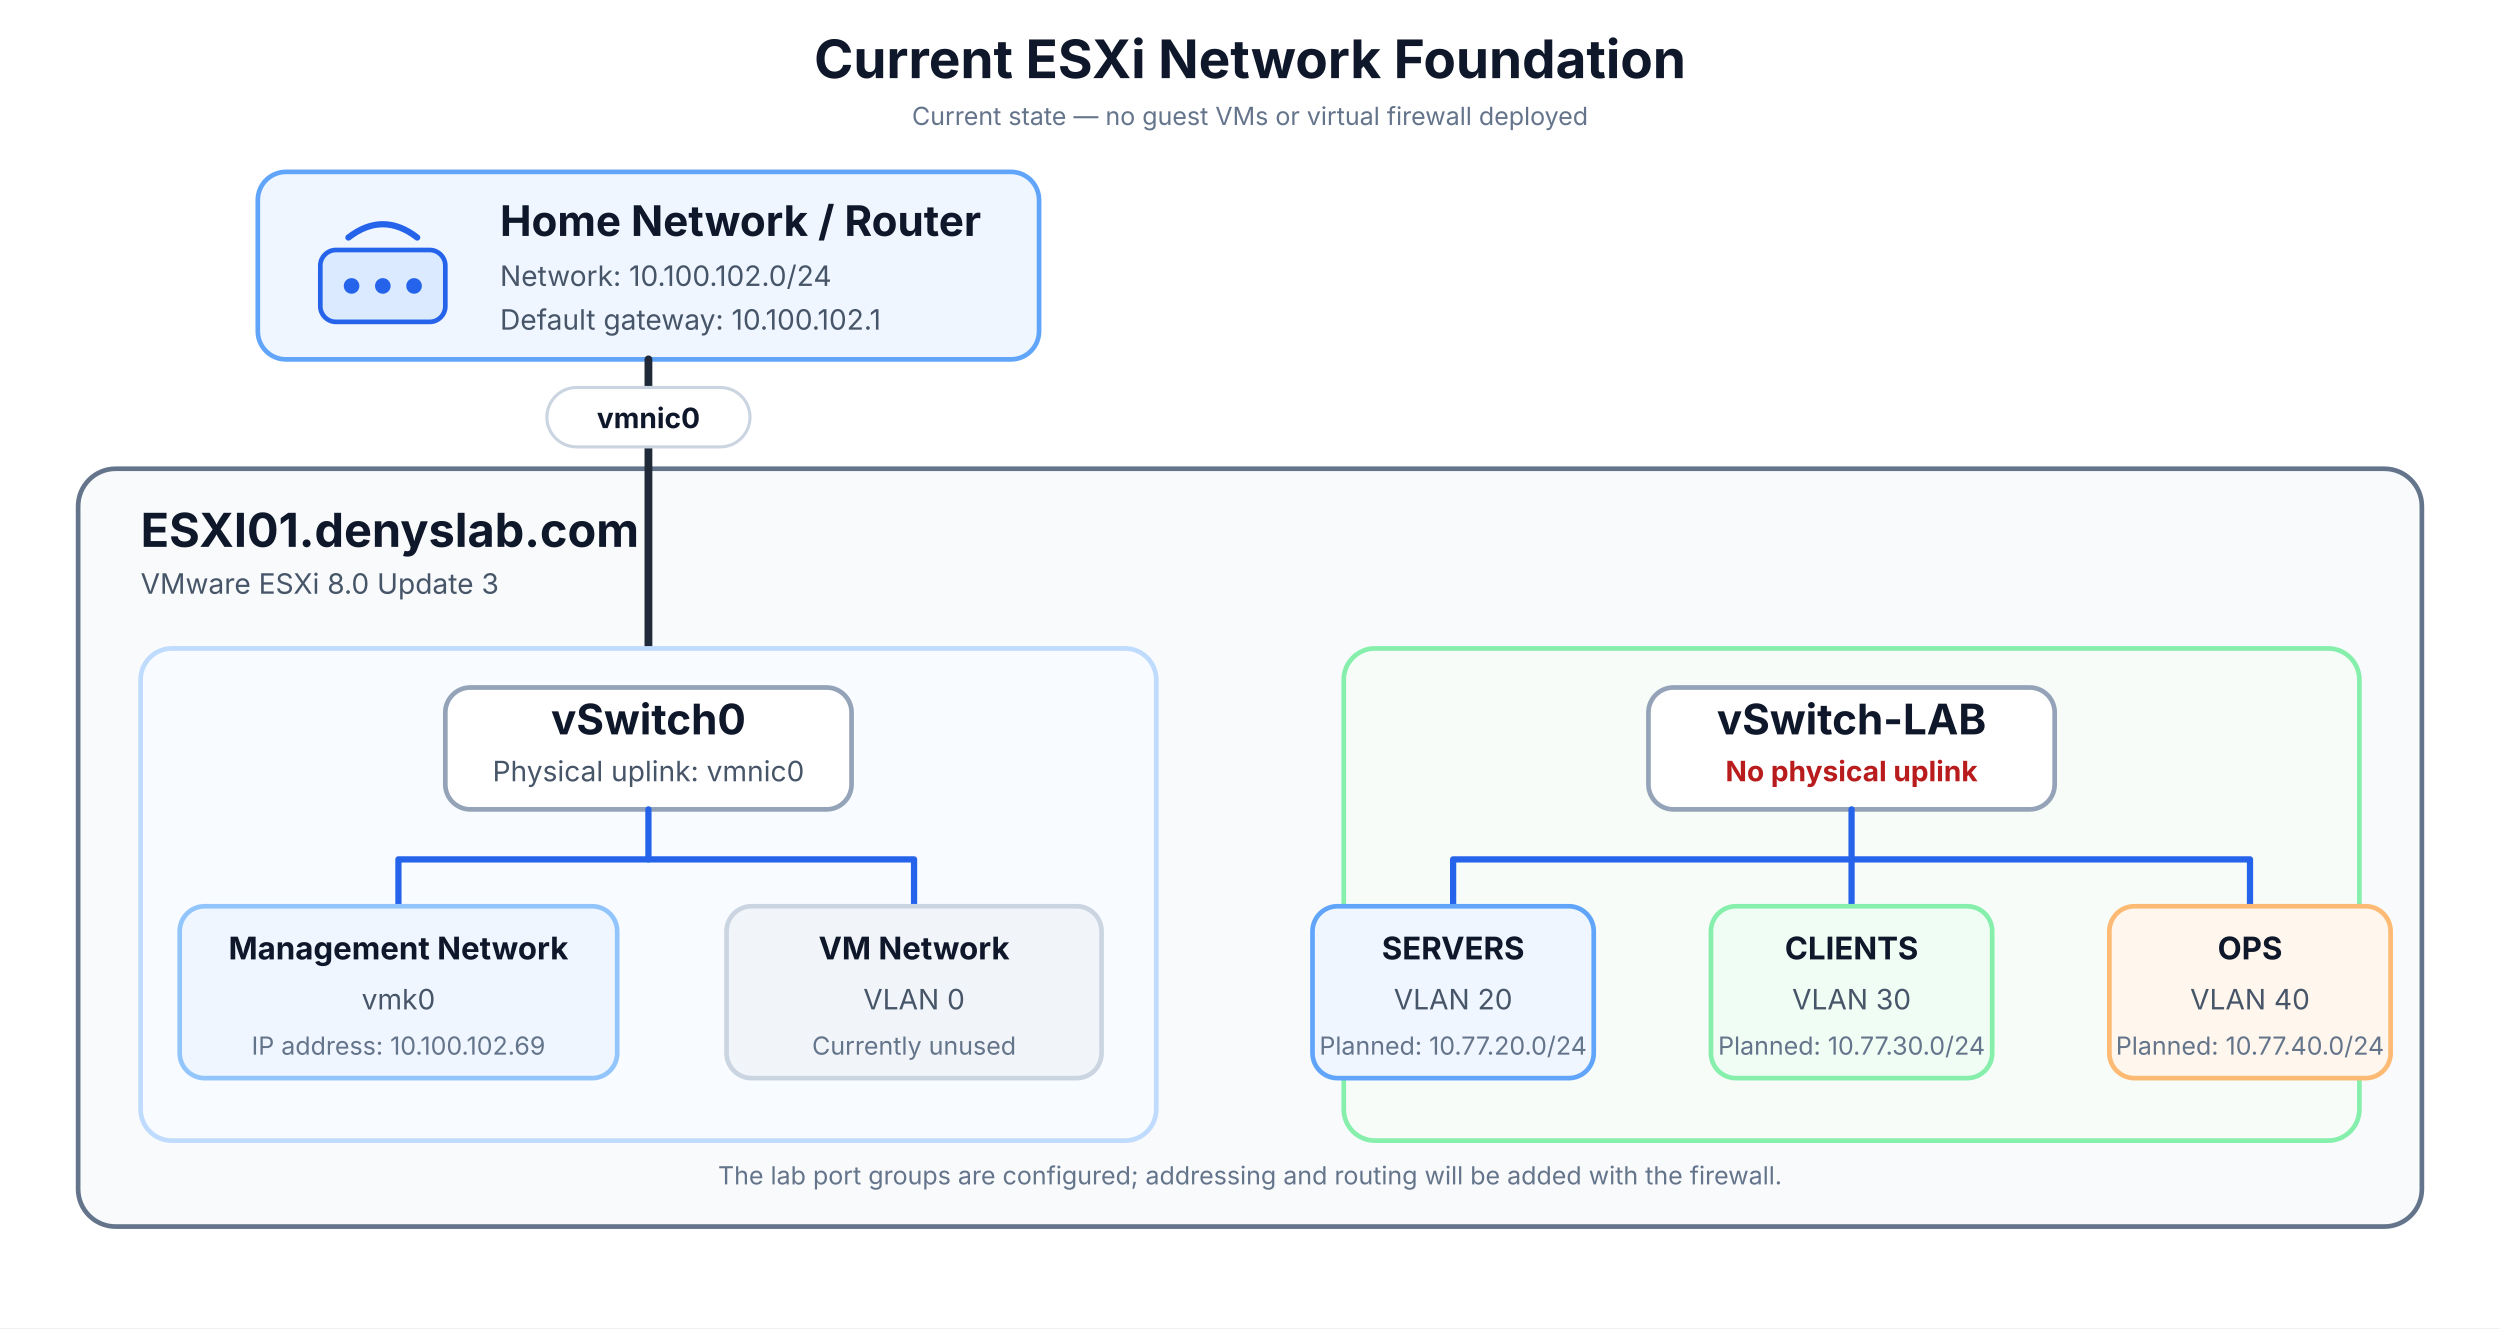
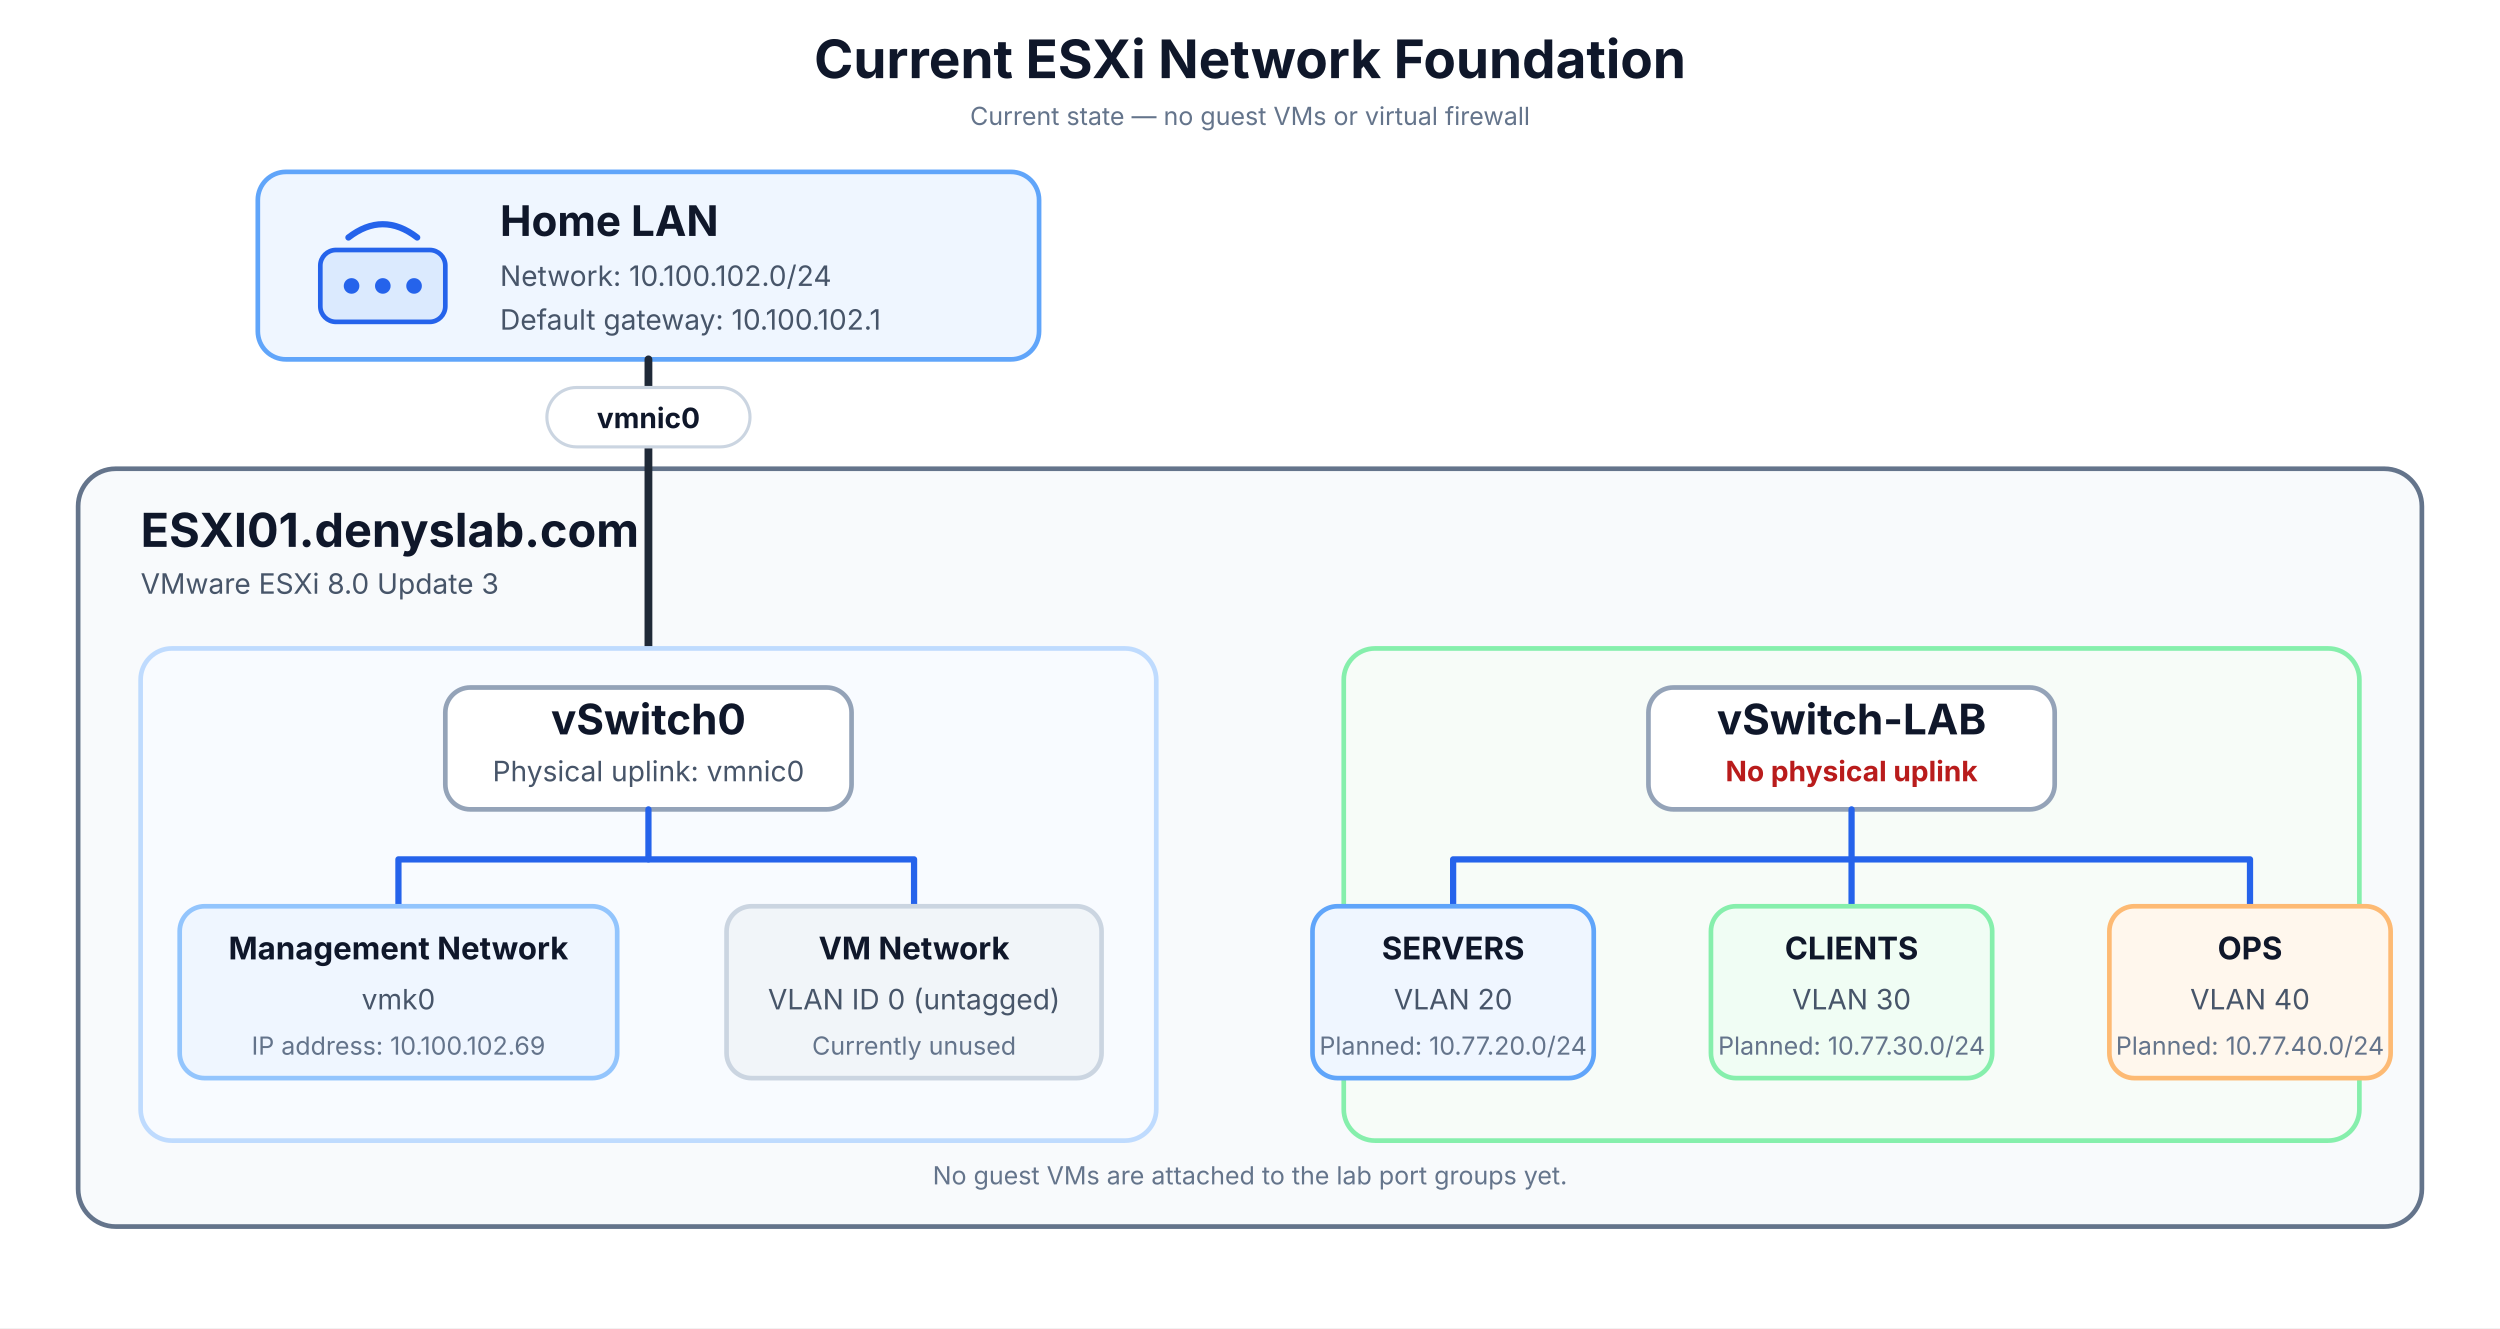
<svg xmlns="http://www.w3.org/2000/svg" width="1600" height="850" viewBox="0 0 1600 850" role="img" aria-labelledby="title desc">
  <style>
    text { font-family: Inter, "Segoe UI", Arial, sans-serif; fill: #0f172a; }
    .page-title { font-size: 34px; font-weight: 700; }
    .host-title { font-size: 30px; font-weight: 700; }
    .switch-title { font-size: 27px; font-weight: 700; }
    .card-title { font-size: 20px; font-weight: 700; }
    .body { font-size: 18px; fill: #475569; }
    .small { font-size: 16px; fill: #64748b; }
    .warn { font-size: 18px; fill: #b91c1c; font-weight: 700; }
    .physical { stroke: #1f2937; stroke-width: 5; fill: none; stroke-linecap: round; stroke-linejoin: round; }
    .virtual { stroke: #2563eb; stroke-width: 4; fill: none; stroke-linecap: round; stroke-linejoin: round; }
  </style>
  <rect width="1600" height="850" fill="#ffffff" />
  <text x="800" y="50" text-anchor="middle" class="page-title">Current ESXi Network Foundation</text>
-   <text x="800" y="80" text-anchor="middle" class="small">Current state — no guest VMs or virtual firewall deployed</text>
+   <text x="800" y="80" text-anchor="middle" class="small">Current state — no guest VMs or virtual firewall</text>
  <rect x="165" y="110" width="500" height="120" rx="18" fill="#eff6ff" stroke="#60a5fa" stroke-width="3" />
  <g transform="translate(205 142)">
    <rect x="0" y="18" width="80" height="46" rx="10" fill="#dbeafe" stroke="#2563eb" stroke-width="3" />
    <circle cx="20" cy="41" r="5" fill="#2563eb" />
    <circle cx="40" cy="41" r="5" fill="#2563eb" />
    <circle cx="60" cy="41" r="5" fill="#2563eb" />
    <path d="M18 10 Q40 -7 62 10" stroke="#2563eb" stroke-width="4" fill="none" stroke-linecap="round" />
  </g>
-   <text x="320" y="151" class="switch-title">Home Network / Router</text>
+   <text x="320" y="151" class="switch-title">Home LAN</text>
  <text x="320" y="183" class="body">Network: 10.100.102.0/24</text>
  <text x="320" y="211" class="body">Default gateway: 10.100.102.1</text>
  <rect x="50" y="300" width="1500" height="485" rx="24" fill="#f8fafc" stroke="#64748b" stroke-width="3" />
  <text x="90" y="350" class="host-title">ESXI01.denyslab.com</text>
  <text x="90" y="380" class="body">VMware ESXi 8.0 Update 3</text>
  <path class="physical" d="M415 230 L415 440" />
  <rect x="350" y="248" width="130" height="38" rx="19" fill="#ffffff" stroke="#cbd5e1" stroke-width="2" />
  <text x="415" y="274" text-anchor="middle" style="font-size:18px;font-weight:700;">vmnic0</text>
  <rect x="90" y="415" width="650" height="315" rx="20" fill="#f8fbff" stroke="#bfdbfe" stroke-width="3" />
  <rect x="285" y="440" width="260" height="78" rx="16" fill="#ffffff" stroke="#94a3b8" stroke-width="3" />
  <text x="415" y="470" text-anchor="middle" class="switch-title">vSwitch0</text>
  <text x="415" y="500" text-anchor="middle" class="body">Physical uplink: vmnic0</text>
  <path class="virtual" d="M415 518 L415 550 L255 550 L255 580" />
  <path class="virtual" d="M415 550 L585 550 L585 580" />
  <rect x="115" y="580" width="280" height="110" rx="16" fill="#eff6ff" stroke="#93c5fd" stroke-width="3" />
  <text x="255" y="614" text-anchor="middle" class="card-title">Management Network</text>
  <text x="255" y="646" text-anchor="middle" class="body">vmk0</text>
  <text x="255" y="675" text-anchor="middle" class="small">IP address: 10.100.102.69</text>
  <rect x="465" y="580" width="240" height="110" rx="16" fill="#f1f5f9" stroke="#cbd5e1" stroke-width="3" />
  <text x="585" y="614" text-anchor="middle" class="card-title">VM Network</text>
-   <text x="585" y="646" text-anchor="middle" class="body">VLAN 0</text>
+   <text x="585" y="646" text-anchor="middle" class="body">VLAN ID 0 (untagged)</text>
  <text x="585" y="675" text-anchor="middle" class="small">Currently unused</text>
  <rect x="860" y="415" width="650" height="315" rx="20" fill="#f7fcf8" stroke="#86efac" stroke-width="3" />
  <rect x="1055" y="440" width="260" height="78" rx="16" fill="#ffffff" stroke="#94a3b8" stroke-width="3" />
  <text x="1185" y="470" text-anchor="middle" class="switch-title">vSwitch-LAB</text>
  <text x="1185" y="500" text-anchor="middle" class="warn">No physical uplink</text>
  <path class="virtual" d="M1185 518 L1185 550 L930 550 L930 580" />
  <path class="virtual" d="M1185 550 L1185 580" />
  <path class="virtual" d="M1185 550 L1440 550 L1440 580" />
  <rect x="840" y="580" width="180" height="110" rx="16" fill="#eff6ff" stroke="#60a5fa" stroke-width="3" />
  <text x="930" y="614" text-anchor="middle" class="card-title">SERVERS</text>
  <text x="930" y="646" text-anchor="middle" class="body">VLAN 20</text>
  <text x="930" y="675" text-anchor="middle" class="small">Planned: 10.77.20.0/24</text>
  <rect x="1095" y="580" width="180" height="110" rx="16" fill="#f0fdf4" stroke="#86efac" stroke-width="3" />
  <text x="1185" y="614" text-anchor="middle" class="card-title">CLIENTS</text>
  <text x="1185" y="646" text-anchor="middle" class="body">VLAN 30</text>
  <text x="1185" y="675" text-anchor="middle" class="small">Planned: 10.77.30.0/24</text>
  <rect x="1350" y="580" width="180" height="110" rx="16" fill="#fff7ed" stroke="#fdba74" stroke-width="3" />
  <text x="1440" y="614" text-anchor="middle" class="card-title">OPS</text>
  <text x="1440" y="646" text-anchor="middle" class="body">VLAN 40</text>
  <text x="1440" y="675" text-anchor="middle" class="small">Planned: 10.77.40.0/24</text>
-   <text x="800" y="758" text-anchor="middle" class="small">The lab port groups are configured; addressing and routing will be added with the firewall.</text>
+   <text x="800" y="758" text-anchor="middle" class="small">No guest VMs are attached to the lab port groups yet.</text>
</svg>
